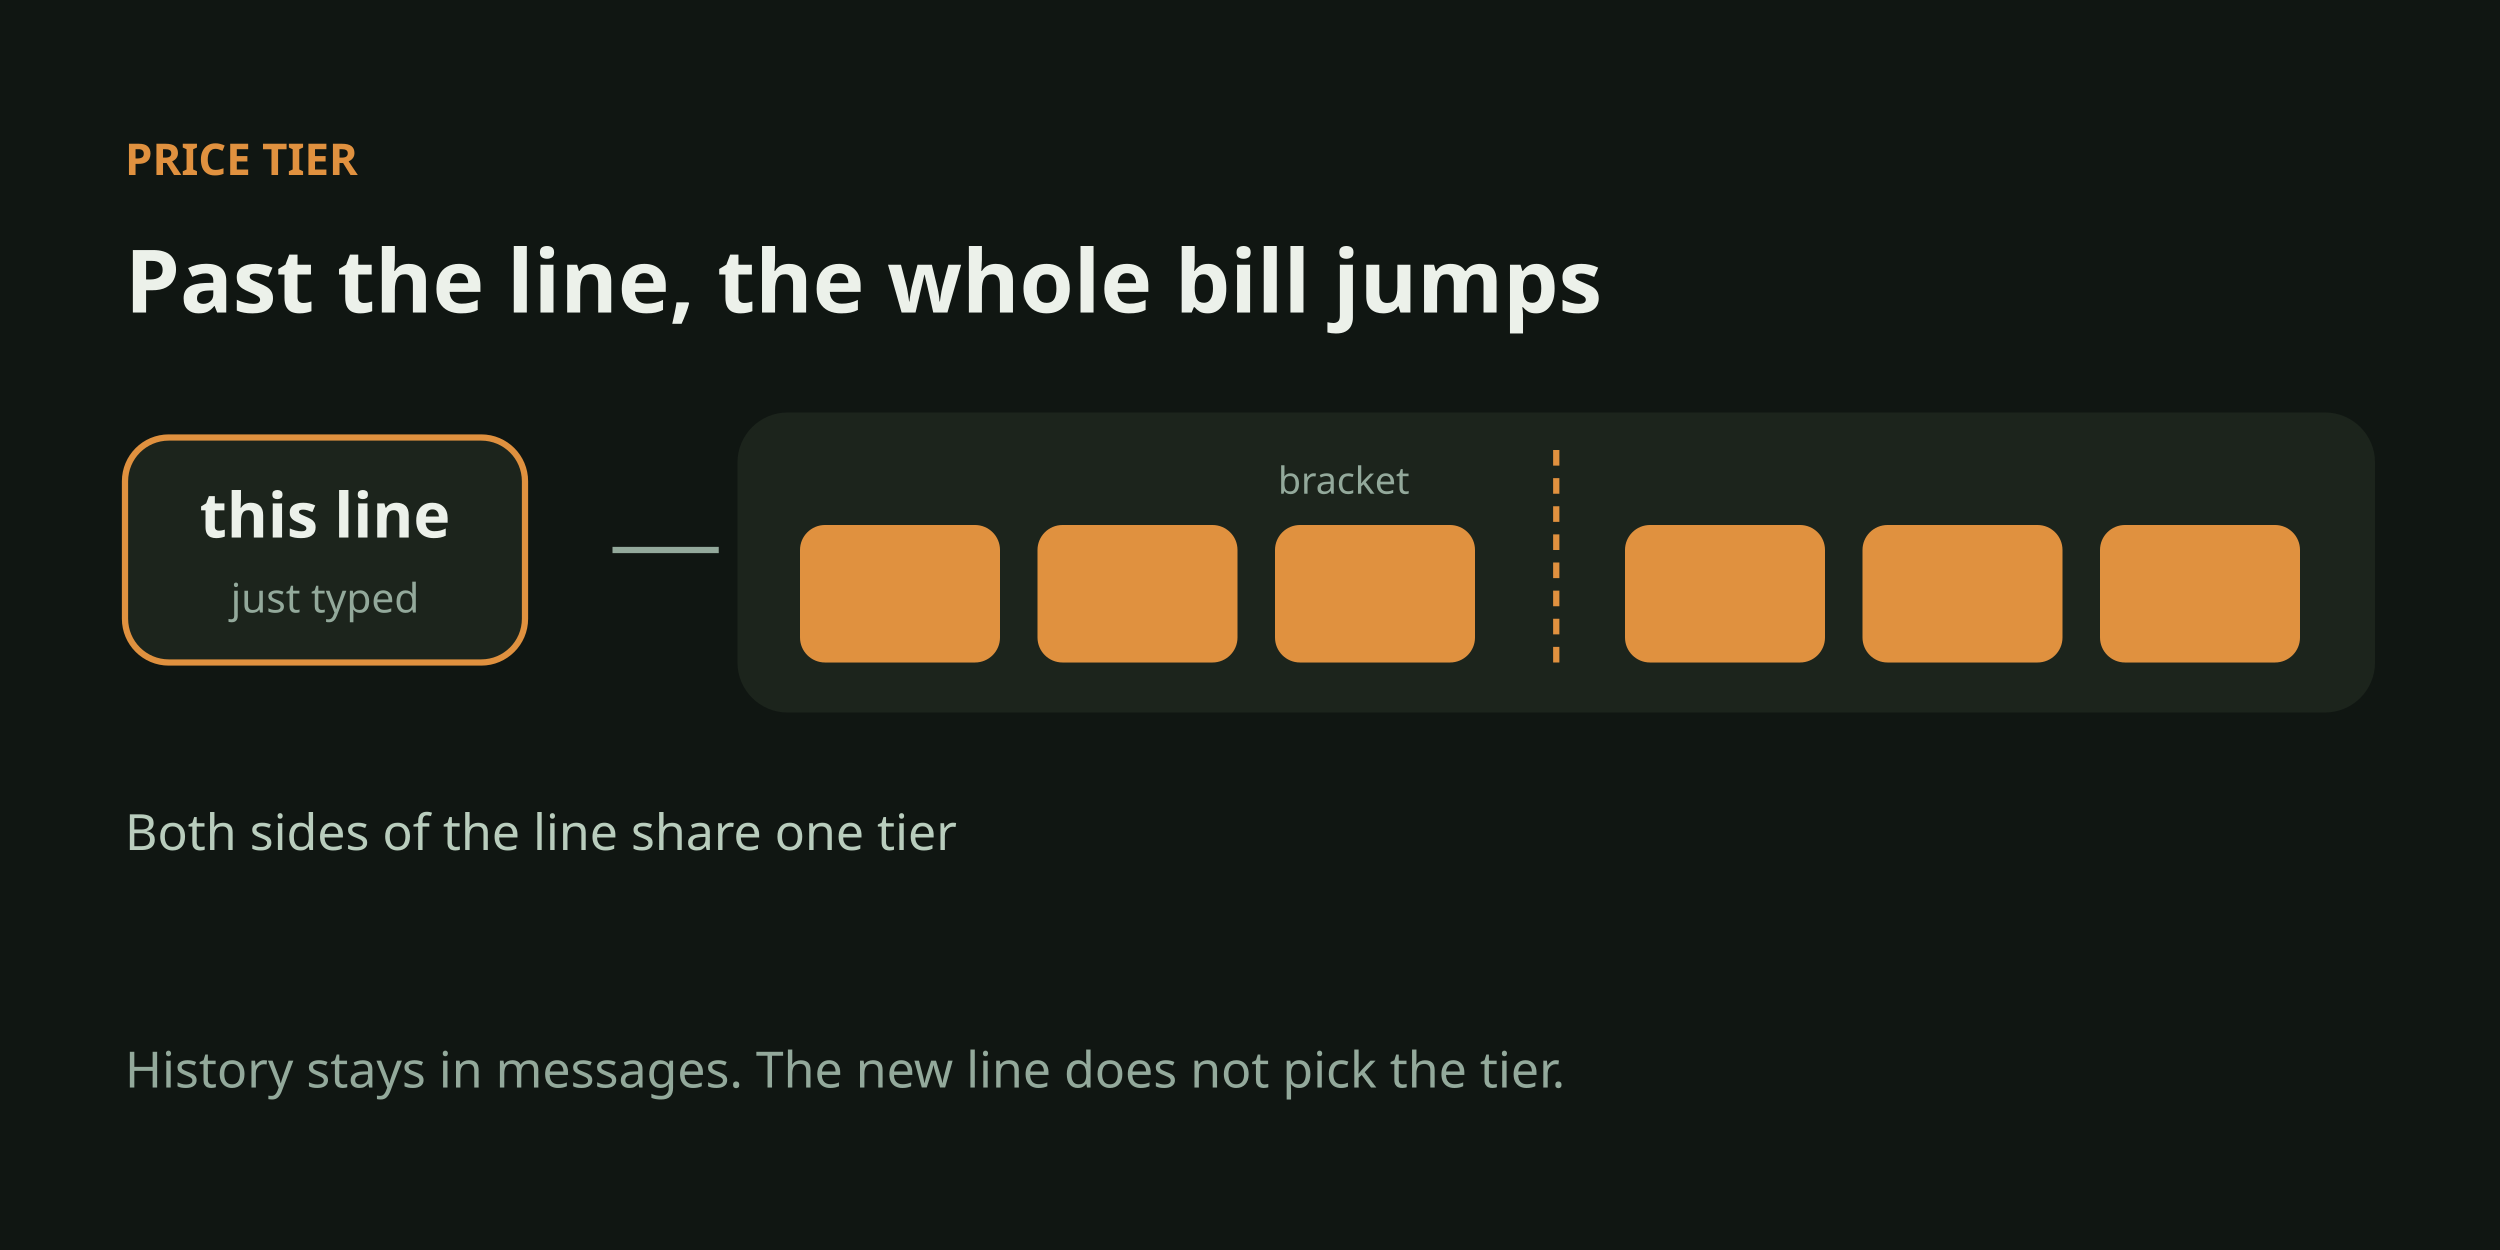
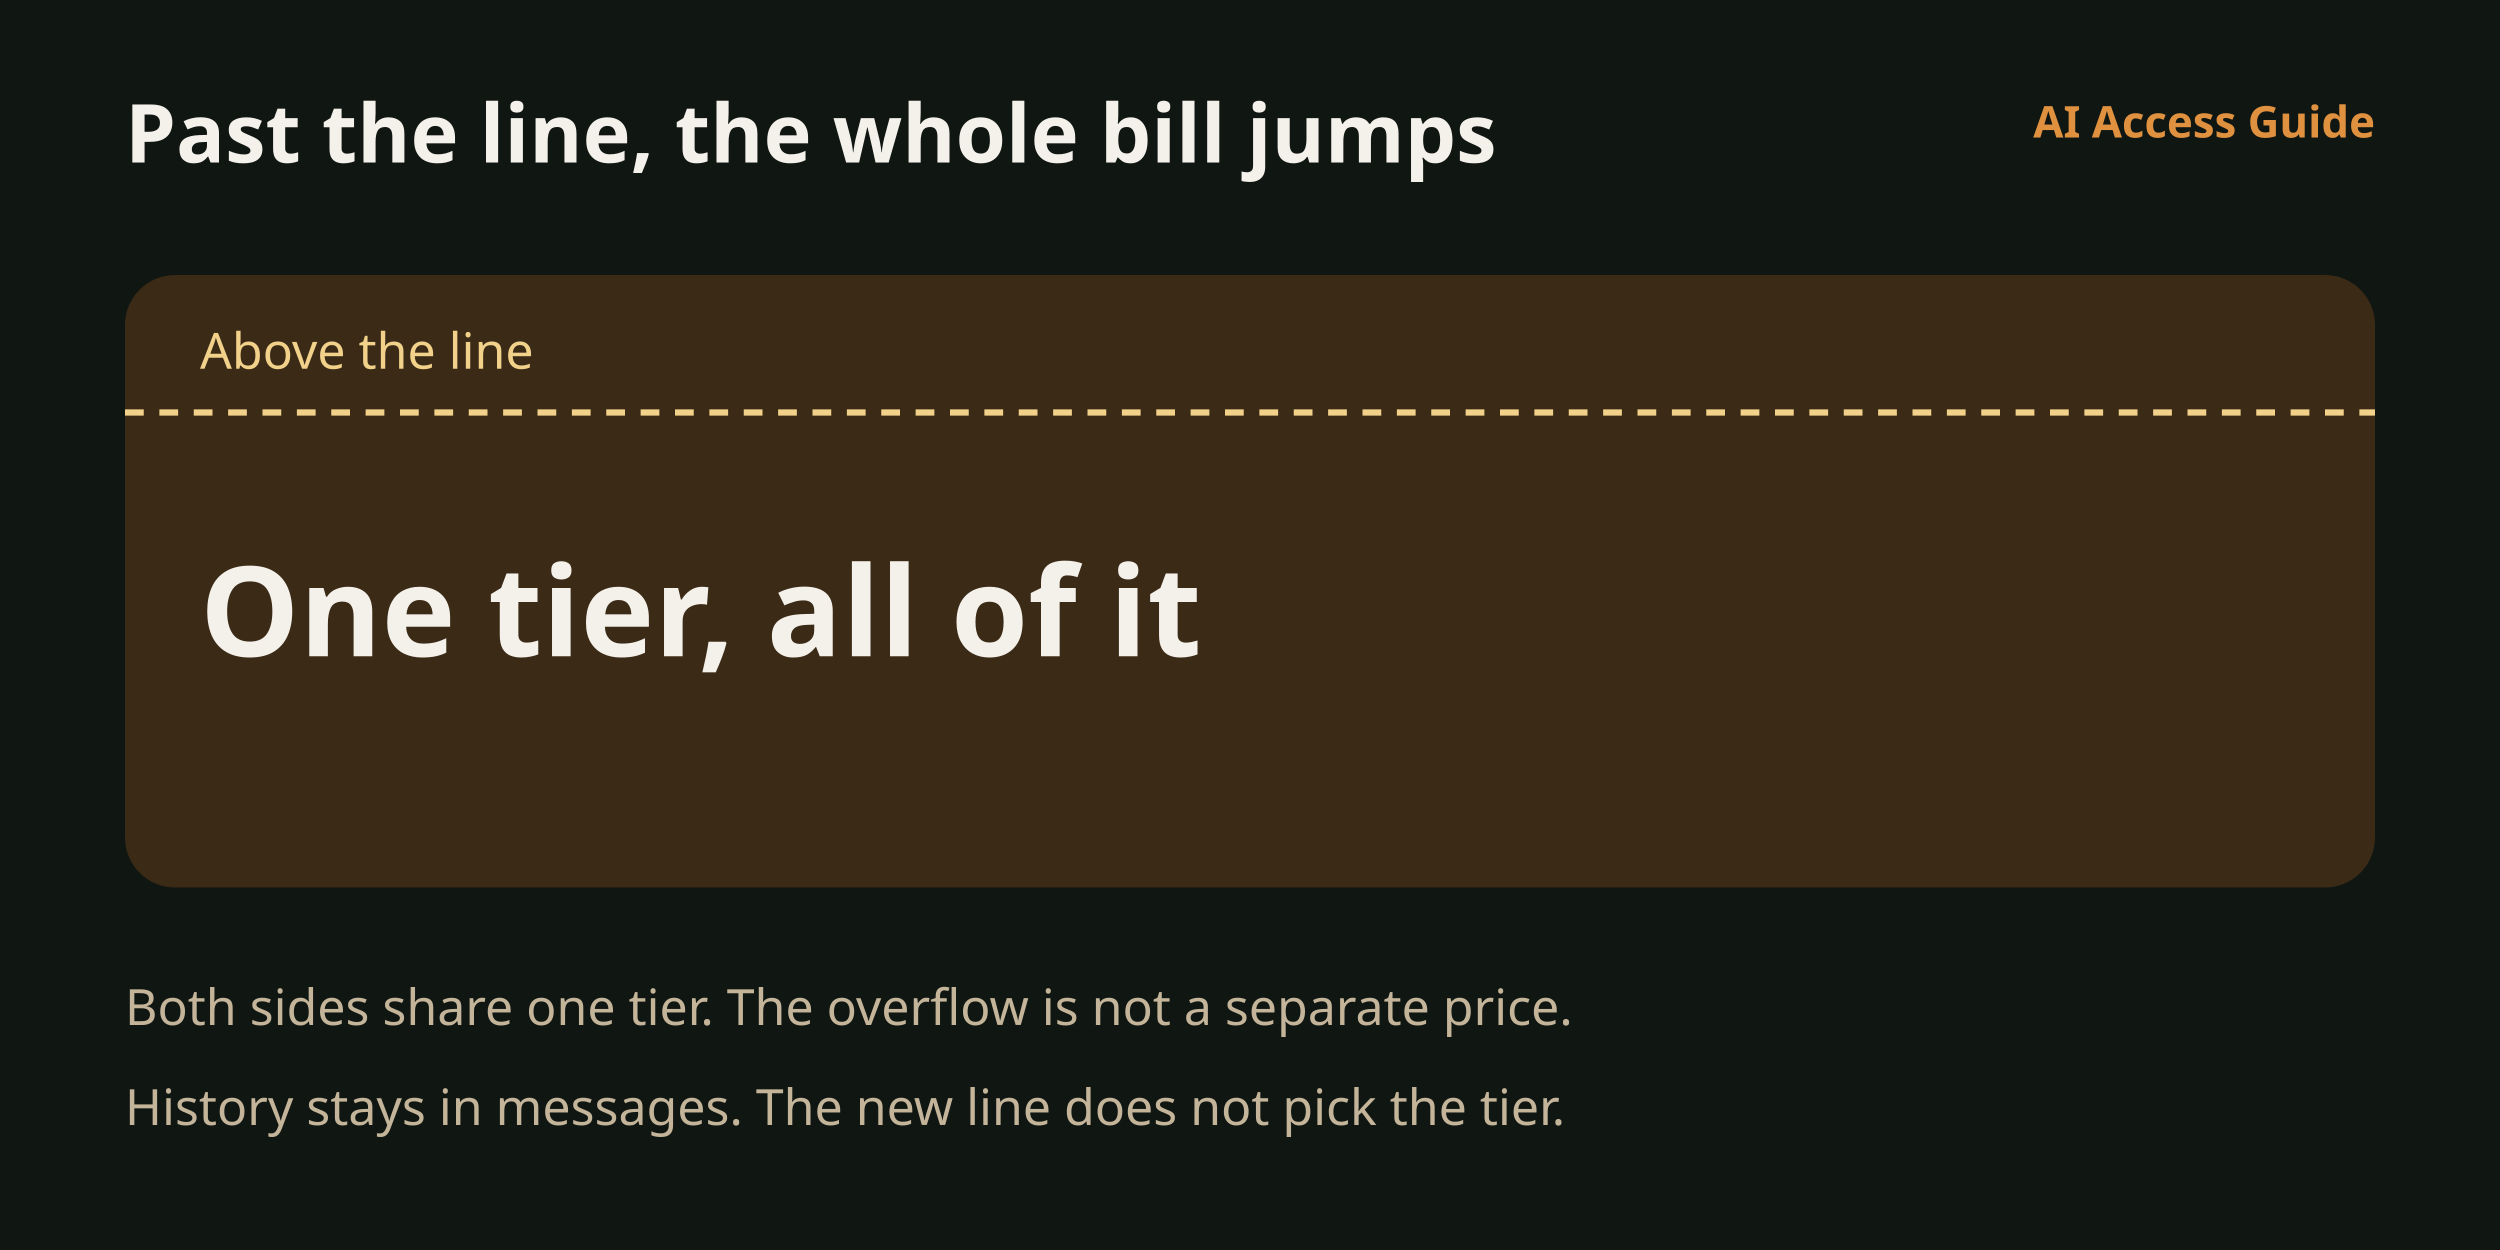
- <svg xmlns="http://www.w3.org/2000/svg" viewBox="0 0 800 400" width="800" height="400">
+ <svg xmlns="http://www.w3.org/2000/svg" width="800" height="400" viewBox="0 0 800 400" role="img" aria-label="Past the bracket, the whole request takes the higher tier.">
  <rect width="800" height="400" fill="#101612" />
-   <text x="40" y="56" fill="#e0913f" font-family="Segoe UI, sans-serif" font-size="14" font-weight="700">PRICE TIER</text>
-   <text x="40" y="100" fill="#ecf1ea" font-family="Segoe UI, sans-serif" font-size="28" font-weight="700">Past the line, the whole bill jumps</text>
-   <rect x="40" y="140" width="128" height="72" rx="14" fill="#1c241c" stroke="#e0913f" stroke-width="2" />
-   <text x="104" y="172" text-anchor="middle" fill="#ecf1ea" font-family="Segoe UI, sans-serif" font-size="20" font-weight="700">this line</text>
-   <text x="104" y="196" text-anchor="middle" fill="#93a99b" font-family="Segoe UI, sans-serif" font-size="13">just typed</text>
-   <line x1="196" y1="176" x2="230" y2="176" stroke="#93a99b" stroke-width="2" />
-   <rect x="236" y="132" width="524" height="96" rx="16" fill="#1c241c" />
-   <line x1="498" y1="144" x2="498" y2="216" stroke="#e0913f" stroke-width="2" stroke-dasharray="5 4" />
-   <text x="430" y="158" text-anchor="middle" fill="#93a99b" font-family="Segoe UI, sans-serif" font-size="12">bracket</text>
-   <rect x="256" y="168" width="64" height="44" rx="8" fill="#e0913f" />
-   <rect x="332" y="168" width="64" height="44" rx="8" fill="#e0913f" />
-   <rect x="408" y="168" width="64" height="44" rx="8" fill="#e0913f" />
-   <rect x="520" y="168" width="64" height="44" rx="8" fill="#e0913f" />
-   <rect x="596" y="168" width="64" height="44" rx="8" fill="#e0913f" />
-   <rect x="672" y="168" width="64" height="44" rx="8" fill="#e0913f" />
-   <text x="40" y="272" fill="#b9cdbd" font-family="Segoe UI, sans-serif" font-size="16">Both sides of the line share one tier</text>
-   <text x="40" y="348" fill="#93a99b" font-family="Segoe UI, sans-serif" font-size="16">History stays in messages. The new line does not pick the tier.</text>
+   <text x="40" y="52" fill="#f4f0ea" font-family="Segoe UI, sans-serif" font-size="26" font-weight="700">Past the line, the whole bill jumps</text>
+   <text x="760" y="44" text-anchor="end" fill="#e0913f" font-family="Segoe UI, sans-serif" font-size="14" font-weight="700">AI Access Guide</text>
+   <rect x="40" y="88" width="720" height="196" rx="16" fill="#3a2a16" />
+   <line x1="40" y1="132" x2="760" y2="132" stroke="#f2d18a" stroke-width="2" stroke-dasharray="6 5" />
+   <text x="64" y="118" fill="#f2d18a" font-family="Segoe UI, sans-serif" font-size="16">Above the line</text>
+   <text x="64" y="210" fill="#f4f0ea" font-family="Segoe UI, sans-serif" font-size="40" font-weight="700">One tier, all of it</text>
+   <text x="40" y="328" fill="#c4b59a" font-family="Segoe UI, sans-serif" font-size="16">Both sides share one tier. The overflow is not a separate price.</text>
+   <text x="40" y="360" fill="#c4b59a" font-family="Segoe UI, sans-serif" font-size="16">History stays in messages. The new line does not pick the tier.</text>
</svg>
